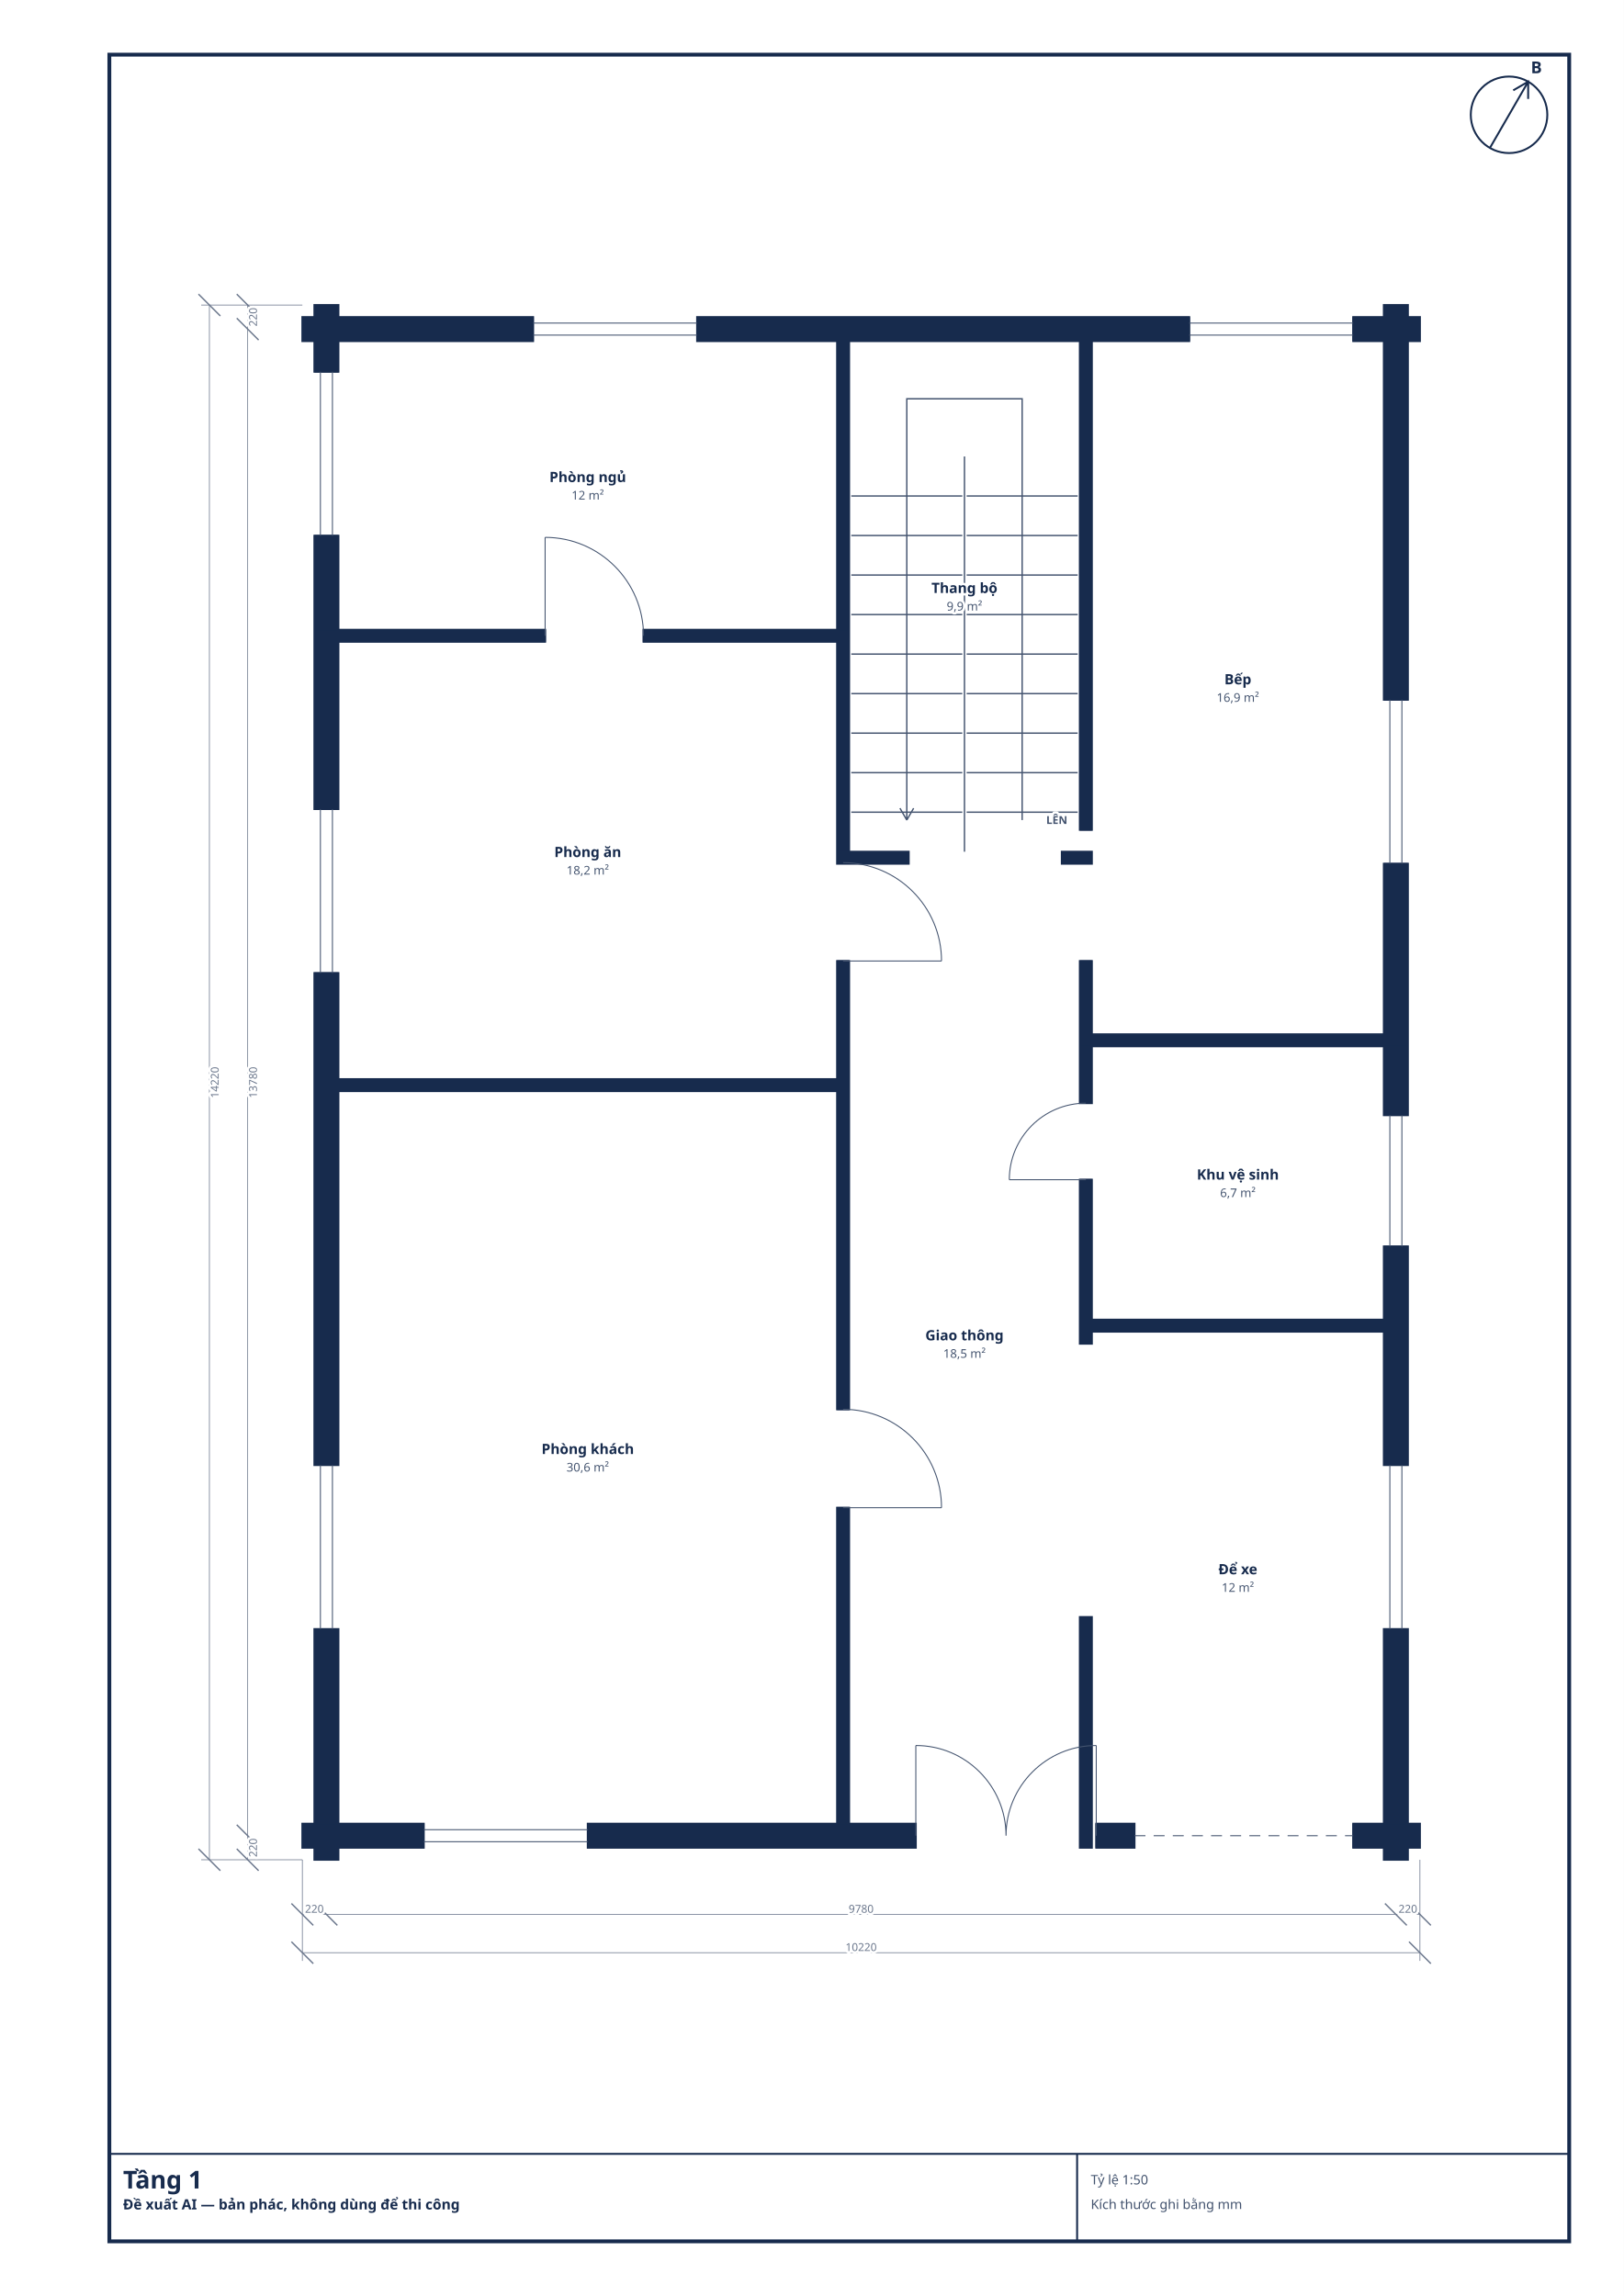
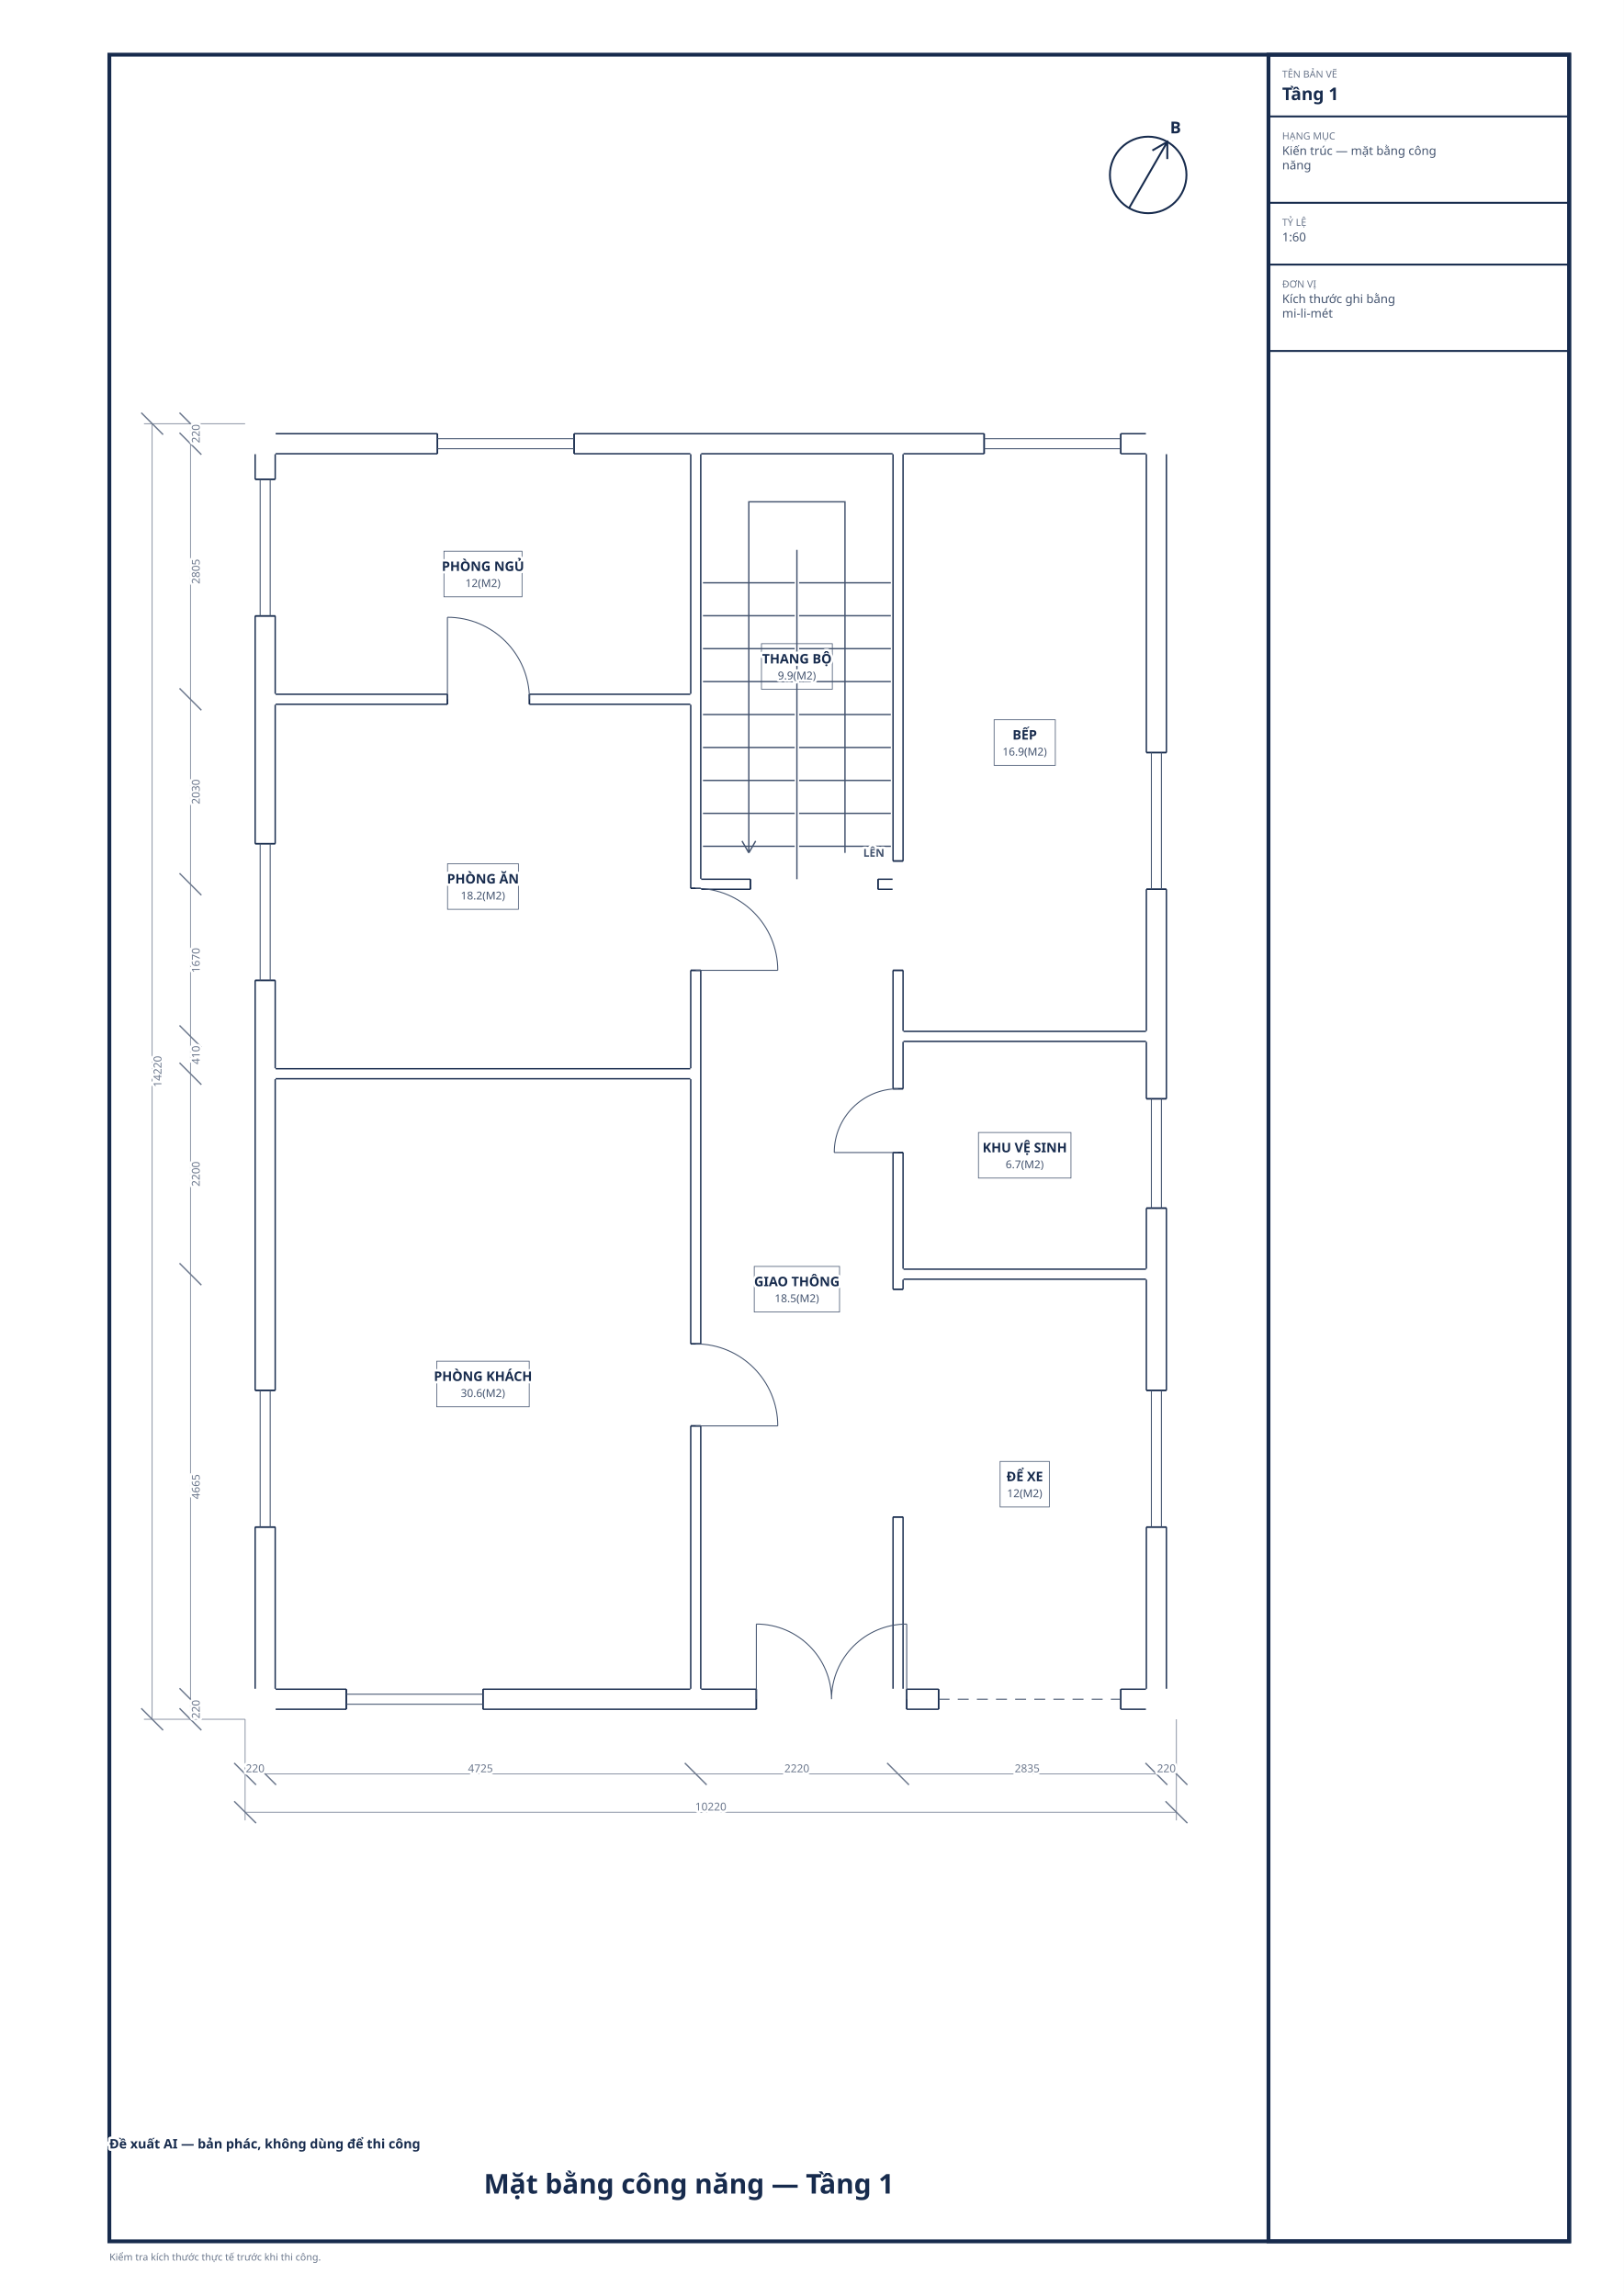
<svg xmlns="http://www.w3.org/2000/svg" viewBox="0 0 297 420" width="297mm" height="420mm">
-   <style>text{font-family:'Be Vietnam Pro', 'Noto Sans', 'Segoe UI', system-ui, sans-serif;text-anchor:middle;dominant-baseline:middle;paint-order:stroke;stroke:#FFFFFF;stroke-width:0.9;stroke-linejoin:round}.fr{stroke:#172B4D;stroke-width:0.7;fill:none;}.tr{stroke:#172B4D;stroke-width:0.35;fill:none;}.w{stroke:#172B4D;stroke-width:0.35;fill:#172B4D}.rl{stroke:#44546F;stroke-width:0.18;fill:none;}.op{stroke:#172B4D;stroke-width:0.25;fill:none;}.dl{stroke:#44546F;stroke-width:0.18;fill:none;}.wn{stroke:#44546F;stroke-width:0.18;fill:none;}.st{stroke:#44546F;stroke-width:0.25;fill:none;}.sa{stroke:#44546F;stroke-width:0.25;fill:none;}.vd{stroke:#44546F;stroke-width:0.18;fill:#DCDFE4}.nt{stroke:#172B4D;stroke-width:0.35;fill:none;}.dm{stroke:#6B778C;stroke-width:0.13;fill:none;}.dt{stroke:#6B778C;stroke-width:0.25;fill:none;}.tn{font-size:2.6px;fill:#172B4D;font-weight:600;}.ta{font-size:2.2px;fill:#44546F;}.td{font-size:2px;fill:#6B778C;}.tst{font-size:2px;fill:#44546F;font-weight:600;}.tl{font-size:4.5px;fill:#172B4D;font-weight:700;text-anchor:start;}.tw{font-size:2.6px;fill:#172B4D;font-weight:600;text-anchor:start;}.ts{font-size:2.4px;fill:#44546F;text-anchor:start;}.tnn{font-size:3px;fill:#172B4D;font-weight:700;}</style>
+   <style>text{font-family:'Be Vietnam Pro', 'Noto Sans', 'Segoe UI', system-ui, sans-serif;text-anchor:middle;dominant-baseline:middle;paint-order:stroke;stroke:#FFFFFF;stroke-width:0.9;stroke-linejoin:round}.fr{stroke:#172B4D;stroke-width:0.7;fill:none;}.tr{stroke:#172B4D;stroke-width:0.35;fill:none;}.wf{fill:#FFFFFF;stroke:none}.w{stroke:#172B4D;stroke-width:0.25;fill:none;}.cl{fill:#172B4D;stroke:#172B4D;stroke-width:0.25}.lb{fill:none;stroke:#44546F;stroke-width:0.13}.rl{stroke:#44546F;stroke-width:0.18;fill:none;}.op{stroke:#172B4D;stroke-width:0.25;fill:none;}.dl{stroke:#44546F;stroke-width:0.18;fill:none;}.wn{stroke:#44546F;stroke-width:0.18;fill:none;}.st{stroke:#44546F;stroke-width:0.25;fill:none;}.sa{stroke:#44546F;stroke-width:0.25;fill:none;}.vd{stroke:#44546F;stroke-width:0.18;fill:#DCDFE4}.nt{stroke:#172B4D;stroke-width:0.35;fill:none;}.dm{stroke:#6B778C;stroke-width:0.13;fill:none;}.dt{stroke:#6B778C;stroke-width:0.25;fill:none;}.tn{font-size:2.4px;fill:#172B4D;font-weight:600;}.ta{font-size:2px;fill:#44546F;}.td{font-size:2px;fill:#6B778C;}.tst{font-size:2px;fill:#44546F;font-weight:600;}.tl{font-size:3.2px;fill:#172B4D;font-weight:700;text-anchor:start;}.tw{font-size:2.4px;fill:#172B4D;font-weight:600;text-anchor:start;}.ts{font-size:2.2px;fill:#44546F;text-anchor:start;}.tnn{font-size:3px;fill:#172B4D;font-weight:700;}.tt{font-size:5px;fill:#172B4D;font-weight:700;}.tbl{font-size:1.8px;fill:#6B778C;text-anchor:start;}.tf{font-size:1.8px;fill:#6B778C;text-anchor:start;}</style>
  <rect x="0" y="0" width="297" height="420" fill="#FFFFFF" />
  <rect x="20" y="10" width="267" height="400" class="fr" />
-   <path class="tr" d="M 20 394 L 287 394 M 197 394 L 197 410" />
-   <text x="22.5" y="398.75" class="tl">Tầng 1</text>
-   <text x="22.5" y="403.25" class="tw">Đề xuất AI — bản phác, không dùng để thi công</text>
-   <text x="199.5" y="398.75" class="ts">Tỷ lệ 1:50</text>
-   <text x="199.5" y="403.25" class="ts">Kích thước ghi bằng mm</text>
-   <path class="w" d="M 55.3 338 L 77.5 338 L 77.5 333.6 L 55.3 333.6 Z M 107.5 338 L 167.5 338 L 167.5 333.6 L 107.5 333.6 Z M 200.5 338 L 207.5 338 L 207.5 333.6 L 200.5 333.6 Z M 247.5 338 L 259.7 338 L 259.7 333.6 L 247.5 333.6 Z M 55.3 62.4 L 97.5 62.4 L 97.5 58 L 55.3 58 Z M 127.5 62.4 L 217.5 62.4 L 217.5 58 L 127.5 58 Z M 247.5 62.4 L 259.7 62.4 L 259.7 58 L 247.5 58 Z M 61.9 340.2 L 61.9 298 L 57.5 298 L 57.5 340.2 Z M 61.9 268 L 61.9 178 L 57.5 178 L 57.5 268 Z M 61.9 148 L 61.9 98 L 57.5 98 L 57.5 148 Z M 61.9 68 L 61.9 55.8 L 57.5 55.8 L 57.5 68 Z M 257.5 340.2 L 257.5 298 L 253.1 298 L 253.1 340.2 Z M 257.5 268 L 257.5 228 L 253.1 228 L 253.1 268 Z M 257.5 204 L 257.5 158 L 253.1 158 L 253.1 204 Z M 257.5 128 L 257.5 55.8 L 253.1 55.8 L 253.1 128 Z M 155.3 338 L 155.3 275.8 L 153.1 275.8 L 153.1 338 Z M 155.3 257.8 L 155.3 175.8 L 153.1 175.8 L 153.1 257.8 Z M 155.3 157.8 L 155.3 58 L 153.1 58 L 153.1 157.8 Z M 199.7 338 L 199.7 295.8 L 197.5 295.8 L 197.5 338 Z M 199.7 245.8 L 199.7 215.8 L 197.5 215.8 L 197.5 245.8 Z M 199.7 201.8 L 199.7 175.8 L 197.5 175.8 L 197.5 201.8 Z M 199.7 151.8 L 199.7 58 L 197.5 58 L 197.5 151.8 Z M 57.5 199.6 L 155.3 199.6 L 155.3 197.4 L 57.5 197.4 Z M 57.5 117.4 L 99.7 117.4 L 99.7 115.2 L 57.5 115.2 Z M 117.7 117.4 L 155.3 117.4 L 155.3 115.2 L 117.7 115.2 Z M 153.1 158 L 166.2 158 L 166.2 155.8 L 153.1 155.8 Z M 194.2 158 L 199.7 158 L 199.7 155.8 L 194.2 155.8 Z M 197.5 243.6 L 257.5 243.6 L 257.5 241.4 L 197.5 241.4 Z M 197.5 191.4 L 257.5 191.4 L 257.5 189.2 L 197.5 189.2 Z" />
-   <path class="op" d="M 167.5 338 L 167.5 333.6 M 200.5 338 L 200.5 333.6 M 207.5 338 L 207.5 333.6 M 247.5 338 L 247.5 333.6 M 155.3 275.8 L 153.1 275.8 M 155.3 257.8 L 153.1 257.8 M 155.3 175.8 L 153.1 175.8 M 155.3 157.8 L 153.1 157.8 M 99.7 117.4 L 99.7 115.2 M 117.7 117.4 L 117.7 115.2 M 166.2 158 L 166.2 155.8 M 194.2 158 L 194.2 155.8 M 199.7 215.8 L 197.5 215.8 M 199.7 201.8 L 197.5 201.8 M 199.7 295.8 L 197.5 295.8 M 199.7 245.8 L 197.5 245.8 M 199.7 175.8 L 197.5 175.8 M 199.7 151.8 L 197.5 151.8 M 61.9 298 L 57.5 298 M 61.9 268 L 57.5 268 M 61.9 178 L 57.5 178 M 61.9 148 L 57.5 148 M 61.9 98 L 57.5 98 M 61.9 68 L 57.5 68 M 77.5 338 L 77.5 333.6 M 107.5 338 L 107.5 333.6 M 257.5 298 L 253.1 298 M 257.5 268 L 253.1 268 M 257.5 228 L 253.1 228 M 257.5 204 L 253.1 204 M 257.5 158 L 253.1 158 M 257.5 128 L 253.1 128 M 97.5 62.4 L 97.5 58 M 127.5 62.4 L 127.5 58 M 217.5 62.4 L 217.5 58 M 247.5 62.4 L 247.5 58" />
-   <path class="wn" d="M 58.6 298 L 58.6 268 M 60.8 298 L 60.8 268 M 58.6 178 L 58.6 148 M 60.8 178 L 60.8 148 M 58.6 98 L 58.6 68 M 60.8 98 L 60.8 68 M 77.5 334.7 L 107.5 334.7 M 77.5 336.9 L 107.5 336.9 M 254.2 298 L 254.2 268 M 256.4 298 L 256.4 268 M 254.2 228 L 254.2 204 M 256.4 228 L 256.4 204 M 254.2 158 L 254.2 128 M 256.4 158 L 256.4 128 M 97.5 59.1 L 127.5 59.1 M 97.5 61.3 L 127.5 61.3 M 217.5 59.1 L 247.5 59.1 M 217.5 61.3 L 247.5 61.3" />
-   <path class="dl" d="M 167.5 335.8 L 167.5 319.3 M 167.5 319.3 A 16.5 16.5 0 0 1 184 335.8 M 200.5 335.8 L 200.5 319.3 M 200.5 319.3 A 16.5 16.5 0 0 0 184 335.8 M 154.2 275.8 L 172.2 275.8 M 172.2 275.8 A 18 18 0 0 0 154.2 257.8 M 154.2 175.8 L 172.2 175.8 M 172.2 175.8 A 18 18 0 0 0 154.2 157.8 M 99.7 116.3 L 99.7 98.3 M 99.7 98.3 A 18 18 0 0 1 117.7 116.3 M 198.6 215.8 L 184.6 215.8 M 184.6 215.8 A 14 14 0 0 1 198.6 201.8" />
-   <path class="dl" d="M 207.5 335.8 L 247.5 335.8" stroke-dasharray="2 1.5" />
-   <path class="st" d="M 197.1 148.57 L 176.8 148.57 M 197.1 141.34 L 176.8 141.34 M 197.1 134.11 L 176.8 134.11 M 197.1 126.88 L 176.8 126.88 M 197.1 119.65 L 176.8 119.65 M 197.1 112.42 L 176.8 112.42 M 197.1 105.19 L 176.8 105.19 M 197.1 97.96 L 176.8 97.96 M 197.1 90.73 L 176.8 90.73 M 176 90.73 L 155.7 90.73 M 176 97.96 L 155.7 97.96 M 176 105.19 L 155.7 105.19 M 176 112.42 L 155.7 112.42 M 176 119.65 L 155.7 119.65 M 176 126.88 L 155.7 126.88 M 176 134.11 L 155.7 134.11 M 176 141.34 L 155.7 141.34 M 176 148.57 L 155.7 148.57 M 176.4 155.8 L 176.4 83.5" />
-   <path class="sa" d="M 186.95 150.016 L 186.95 83.5 L 186.95 72.95 L 165.85 72.95 L 165.85 83.5 L 165.85 150.016 M 167.1 147.841 L 165.85 150.016 M 164.6 147.841 L 165.85 150.016" />
-   <text x="193.28" y="150.016" class="tst">LÊN</text>
-   <text x="107.5" y="265.06" class="tn">Phòng khách</text>
-   <text x="107.5" y="268.42" class="ta">30,6 m²</text>
-   <text x="107.5" y="155.86" class="tn">Phòng ăn</text>
-   <text x="107.5" y="159.22" class="ta">18,2 m²</text>
-   <text x="107.5" y="87.26" class="tn">Phòng ngủ</text>
-   <text x="107.5" y="90.62" class="ta">12 m²</text>
-   <text x="176.4" y="244.26" class="tn">Giao thông</text>
-   <text x="176.4" y="247.62" class="ta">18,5 m²</text>
-   <text x="176.4" y="107.56" class="tn">Thang bộ</text>
-   <text x="176.4" y="110.92" class="ta">9,9 m²</text>
-   <text x="226.4" y="287.06" class="tn">Để xe</text>
-   <text x="226.4" y="290.42" class="ta">12 m²</text>
-   <text x="226.4" y="214.86" class="tn">Khu vệ sinh</text>
-   <text x="226.4" y="218.22" class="ta">6,7 m²</text>
-   <text x="226.4" y="124.26" class="tn">Bếp</text>
-   <text x="226.4" y="127.62" class="ta">16,9 m²</text>
-   <path class="dm" d="M 55.3 350.2 L 259.7 350.2 M 55.3 357.2 L 259.7 357.2 M 55.3 340.2 L 55.3 358.7 M 259.7 340.2 L 259.7 358.7" />
-   <path class="dt" d="M 53.3 348.2 L 57.3 352.2 M 57.7 348.2 L 61.7 352.2 M 253.3 348.2 L 257.3 352.2 M 257.7 348.2 L 261.7 352.2 M 53.3 355.2 L 57.3 359.2 M 257.7 355.2 L 261.7 359.2" />
-   <text x="57.5" y="349.2" class="td">220</text>
-   <text x="157.5" y="349.2" class="td">9780</text>
-   <text x="257.5" y="349.2" class="td">220</text>
-   <text x="157.5" y="356.2" class="td">10220</text>
-   <path class="dm" d="M 45.3 340.2 L 45.3 55.8 M 38.3 340.2 L 38.3 55.8 M 55.3 340.2 L 36.8 340.2 M 55.3 55.8 L 36.8 55.8" />
-   <path class="dt" d="M 43.3 338.2 L 47.3 342.2 M 43.3 333.8 L 47.3 337.8 M 43.3 58.2 L 47.3 62.2 M 43.3 53.8 L 47.3 57.8 M 36.3 338.2 L 40.3 342.2 M 36.3 53.8 L 40.3 57.8" />
-   <text x="46.3" y="338" class="td" transform="rotate(-90 46.3 338)">220</text>
-   <text x="46.3" y="198" class="td" transform="rotate(-90 46.3 198)">13780</text>
-   <text x="46.3" y="58" class="td" transform="rotate(-90 46.3 58)">220</text>
-   <text x="39.3" y="198" class="td" transform="rotate(-90 39.3 198)">14220</text>
-   <circle cx="276" cy="21" r="7" class="nt" />
-   <path class="nt" d="M 272.5 27.062 L 279.5 14.938 M 276.766 16.524 L 279.5 14.938 L 279.494 18.099" />
-   <text x="281" y="12.34" class="tnn">B</text>
+   <rect x="232" y="10" width="55" height="400" class="fr" />
+   <text x="234.5" y="13.58" class="tbl">TÊN BẢN VẼ</text>
+   <text x="234.5" y="17.18" class="tl">Tầng 1</text>
+   <path class="tr" d="M 232 21.3 L 287 21.3" />
+   <text x="234.5" y="24.88" class="tbl">HẠNG MỤC</text>
+   <text x="234.5" y="27.58" class="ts">Kiến trúc — mặt bằng công</text>
+   <text x="234.5" y="30.22" class="ts">năng</text>
+   <path class="tr" d="M 232 37.1 L 287 37.1" />
+   <text x="234.5" y="40.68" class="tbl">TỶ LỆ</text>
+   <text x="234.5" y="43.38" class="ts">1:60</text>
+   <path class="tr" d="M 232 48.4 L 287 48.4" />
+   <text x="234.5" y="51.98" class="tbl">ĐƠN VỊ</text>
+   <text x="234.5" y="54.68" class="ts">Kích thước ghi bằng</text>
+   <text x="234.5" y="57.32" class="ts">mi-li-mét</text>
+   <path class="tr" d="M 232 64.2 L 287 64.2" />
+   <text x="126" y="399.5" class="tt">Mặt bằng công năng — Tầng 1</text>
+   <text x="20" y="392.16" class="tw">Đề xuất AI — bản phác, không dùng để thi công</text>
+   <text x="20" y="412.88" class="tf">Kiểm tra kích thước thực tế trước khi thi công.</text>
+   <path class="wf" d="M 46.667 312.667 L 63.333 312.667 L 63.333 309 L 46.667 309 Z M 88.333 312.667 L 138.333 312.667 L 138.333 309 L 88.333 309 Z M 165.833 312.667 L 171.667 312.667 L 171.667 309 L 165.833 309 Z M 205 312.667 L 213.333 312.667 L 213.333 309 L 205 309 Z M 46.667 83 L 80 83 L 80 79.333 L 46.667 79.333 Z M 105 83 L 180 83 L 180 79.333 L 105 79.333 Z M 205 83 L 213.333 83 L 213.333 79.333 L 205 79.333 Z M 50.333 312.667 L 50.333 279.333 L 46.667 279.333 L 46.667 312.667 Z M 50.333 254.333 L 50.333 179.333 L 46.667 179.333 L 46.667 254.333 Z M 50.333 154.333 L 50.333 112.667 L 46.667 112.667 L 46.667 154.333 Z M 50.333 87.667 L 50.333 79.333 L 46.667 79.333 L 46.667 87.667 Z M 213.333 312.667 L 213.333 279.333 L 209.667 279.333 L 209.667 312.667 Z M 213.333 254.333 L 213.333 221 L 209.667 221 L 209.667 254.333 Z M 213.333 201 L 213.333 162.667 L 209.667 162.667 L 209.667 201 Z M 213.333 137.667 L 213.333 79.333 L 209.667 79.333 L 209.667 137.667 Z M 128.167 310.833 L 128.167 260.833 L 126.333 260.833 L 126.333 310.833 Z M 128.167 245.833 L 128.167 177.5 L 126.333 177.5 L 126.333 245.833 Z M 128.167 162.5 L 128.167 81.167 L 126.333 81.167 L 126.333 162.5 Z M 165.167 310.833 L 165.167 277.5 L 163.333 277.5 L 163.333 310.833 Z M 165.167 235.833 L 165.167 210.833 L 163.333 210.833 L 163.333 235.833 Z M 165.167 199.167 L 165.167 177.5 L 163.333 177.5 L 163.333 199.167 Z M 165.167 157.5 L 165.167 81.167 L 163.333 81.167 L 163.333 157.5 Z M 48.5 197.333 L 127.25 197.333 L 127.25 195.5 L 48.5 195.5 Z M 48.5 128.833 L 81.833 128.833 L 81.833 127 L 48.5 127 Z M 96.833 128.833 L 127.25 128.833 L 127.25 127 L 96.833 127 Z M 127.25 162.667 L 137.25 162.667 L 137.25 160.833 L 127.25 160.833 Z M 160.583 162.667 L 164.25 162.667 L 164.25 160.833 L 160.583 160.833 Z M 164.25 234 L 211.5 234 L 211.5 232.167 L 164.25 232.167 Z M 164.25 190.5 L 211.5 190.5 L 211.5 188.667 L 164.25 188.667 Z" />
+   <path class="w" d="M 50.417 312.667 L 63.333 312.667 M 50.417 309 L 63.333 309 M 63.333 312.667 L 63.333 309 M 88.333 312.667 L 138.333 312.667 M 88.333 309 L 126.25 309 M 128.25 309 L 138.333 309 M 88.333 312.667 L 88.333 309 M 138.333 312.667 L 138.333 309 M 165.833 312.667 L 171.667 312.667 M 165.833 309 L 171.667 309 M 165.833 312.667 L 165.833 309 M 171.667 312.667 L 171.667 309 M 205 312.667 L 209.583 312.667 M 205 309 L 209.583 309 M 205 312.667 L 205 309 M 50.417 83 L 80 83 M 50.417 79.333 L 80 79.333 M 80 83 L 80 79.333 M 105 83 L 126.25 83 M 128.25 83 L 163.25 83 M 165.25 83 L 180 83 M 105 79.333 L 180 79.333 M 105 83 L 105 79.333 M 180 83 L 180 79.333 M 205 83 L 209.583 83 M 205 79.333 L 209.583 79.333 M 205 83 L 205 79.333 M 50.333 308.917 L 50.333 279.333 M 46.667 308.917 L 46.667 279.333 M 50.333 279.333 L 46.667 279.333 M 50.333 254.333 L 50.333 197.417 M 50.333 195.417 L 50.333 179.333 M 46.667 254.333 L 46.667 179.333 M 50.333 254.333 L 46.667 254.333 M 50.333 179.333 L 46.667 179.333 M 50.333 154.333 L 50.333 128.917 M 50.333 126.917 L 50.333 112.667 M 46.667 154.333 L 46.667 112.667 M 50.333 154.333 L 46.667 154.333 M 50.333 112.667 L 46.667 112.667 M 50.333 87.667 L 50.333 83.083 M 46.667 87.667 L 46.667 83.083 M 50.333 87.667 L 46.667 87.667 M 213.333 308.917 L 213.333 279.333 M 209.667 308.917 L 209.667 279.333 M 213.333 279.333 L 209.667 279.333 M 213.333 254.333 L 213.333 221 M 209.667 254.333 L 209.667 234.083 M 209.667 232.083 L 209.667 221 M 213.333 254.333 L 209.667 254.333 M 213.333 221 L 209.667 221 M 213.333 201 L 213.333 162.667 M 209.667 201 L 209.667 190.583 M 209.667 188.583 L 209.667 162.667 M 213.333 201 L 209.667 201 M 213.333 162.667 L 209.667 162.667 M 213.333 137.667 L 213.333 83.083 M 209.667 137.667 L 209.667 83.083 M 213.333 137.667 L 209.667 137.667 M 128.167 308.917 L 128.167 260.833 M 126.333 308.917 L 126.333 260.833 M 128.167 260.833 L 126.333 260.833 M 128.167 245.833 L 128.167 177.5 M 126.333 245.833 L 126.333 197.417 M 126.333 195.417 L 126.333 177.5 M 128.167 245.833 L 126.333 245.833 M 128.167 177.5 L 126.333 177.5 M 128.167 160.75 L 128.167 83.083 M 126.333 162.5 L 126.333 128.917 M 126.333 126.917 L 126.333 83.083 M 127.167 162.5 L 126.333 162.5 M 165.167 308.917 L 165.167 277.5 M 163.333 308.917 L 163.333 277.5 M 165.167 277.5 L 163.333 277.5 M 165.167 235.833 L 165.167 234.083 M 165.167 232.083 L 165.167 210.833 M 163.333 235.833 L 163.333 210.833 M 165.167 235.833 L 163.333 235.833 M 165.167 210.833 L 163.333 210.833 M 165.167 199.167 L 165.167 190.583 M 165.167 188.583 L 165.167 177.5 M 163.333 199.167 L 163.333 177.5 M 165.167 199.167 L 163.333 199.167 M 165.167 177.5 L 163.333 177.5 M 165.167 157.5 L 165.167 83.083 M 163.333 157.5 L 163.333 83.083 M 165.167 157.5 L 163.333 157.5 M 50.417 197.333 L 126.25 197.333 M 50.417 195.5 L 126.25 195.5 M 50.417 128.833 L 81.833 128.833 M 50.417 127 L 81.833 127 M 81.833 128.833 L 81.833 127 M 96.833 128.833 L 126.25 128.833 M 96.833 127 L 126.25 127 M 96.833 128.833 L 96.833 127 M 128.25 162.667 L 137.25 162.667 M 128.25 160.833 L 137.25 160.833 M 137.25 162.667 L 137.25 160.833 M 160.583 162.667 L 163.25 162.667 M 160.583 160.833 L 163.25 160.833 M 160.583 162.667 L 160.583 160.833 M 165.25 234 L 209.583 234 M 165.25 232.167 L 209.583 232.167 M 165.25 190.5 L 209.583 190.5 M 165.25 188.667 L 209.583 188.667" />
+   <path class="op" d="M 138.333 312.667 L 138.333 309 M 165.833 312.667 L 165.833 309 M 171.667 312.667 L 171.667 309 M 205 312.667 L 205 309 M 128.167 260.833 L 126.333 260.833 M 128.167 245.833 L 126.333 245.833 M 128.167 177.5 L 126.333 177.5 M 128.167 162.5 L 126.333 162.5 M 81.833 128.833 L 81.833 127 M 96.833 128.833 L 96.833 127 M 137.25 162.667 L 137.25 160.833 M 160.583 162.667 L 160.583 160.833 M 165.167 210.833 L 163.333 210.833 M 165.167 199.167 L 163.333 199.167 M 165.167 277.5 L 163.333 277.5 M 165.167 235.833 L 163.333 235.833 M 165.167 177.5 L 163.333 177.5 M 165.167 157.5 L 163.333 157.5 M 50.333 279.333 L 46.667 279.333 M 50.333 254.333 L 46.667 254.333 M 50.333 179.333 L 46.667 179.333 M 50.333 154.333 L 46.667 154.333 M 50.333 112.667 L 46.667 112.667 M 50.333 87.667 L 46.667 87.667 M 63.333 312.667 L 63.333 309 M 88.333 312.667 L 88.333 309 M 213.333 279.333 L 209.667 279.333 M 213.333 254.333 L 209.667 254.333 M 213.333 221 L 209.667 221 M 213.333 201 L 209.667 201 M 213.333 162.667 L 209.667 162.667 M 213.333 137.667 L 209.667 137.667 M 80 83 L 80 79.333 M 105 83 L 105 79.333 M 180 83 L 180 79.333 M 205 83 L 205 79.333" />
+   <path class="wn" d="M 47.583 279.333 L 47.583 254.333 M 49.417 279.333 L 49.417 254.333 M 47.583 179.333 L 47.583 154.333 M 49.417 179.333 L 49.417 154.333 M 47.583 112.667 L 47.583 87.667 M 49.417 112.667 L 49.417 87.667 M 63.333 309.917 L 88.333 309.917 M 63.333 311.75 L 88.333 311.75 M 210.583 279.333 L 210.583 254.333 M 212.417 279.333 L 212.417 254.333 M 210.583 221 L 210.583 201 M 212.417 221 L 212.417 201 M 210.583 162.667 L 210.583 137.667 M 212.417 162.667 L 212.417 137.667 M 80 80.25 L 105 80.25 M 80 82.083 L 105 82.083 M 180 80.25 L 205 80.25 M 180 82.083 L 205 82.083" />
+   <path class="dl" d="M 138.333 310.833 L 138.333 297.083 M 138.333 297.083 A 13.75 13.75 0 0 1 152.083 310.833 M 165.833 310.833 L 165.833 297.083 M 165.833 297.083 A 13.75 13.75 0 0 0 152.083 310.833 M 127.25 260.833 L 142.25 260.833 M 142.25 260.833 A 15 15 0 0 0 127.25 245.833 M 127.25 177.5 L 142.25 177.5 M 142.25 177.5 A 15 15 0 0 0 127.25 162.5 M 81.833 127.917 L 81.833 112.917 M 81.833 112.917 A 15 15 0 0 1 96.833 127.917 M 164.25 210.833 L 152.583 210.833 M 152.583 210.833 A 11.667 11.667 0 0 1 164.25 199.167" />
+   <path class="dl" d="M 171.667 310.833 L 205 310.833" stroke-dasharray="2 1.5" />
+   <path class="st" d="M 162.933 154.808 L 146.15 154.808 M 162.933 148.783 L 146.15 148.783 M 162.933 142.758 L 146.15 142.758 M 162.933 136.733 L 146.15 136.733 M 162.933 130.708 L 146.15 130.708 M 162.933 124.683 L 146.15 124.683 M 162.933 118.658 L 146.15 118.658 M 162.933 112.633 L 146.15 112.633 M 162.933 106.608 L 146.15 106.608 M 145.35 106.608 L 128.567 106.608 M 145.35 112.633 L 128.567 112.633 M 145.35 118.658 L 128.567 118.658 M 145.35 124.683 L 128.567 124.683 M 145.35 130.708 L 128.567 130.708 M 145.35 136.733 L 128.567 136.733 M 145.35 142.758 L 128.567 142.758 M 145.35 148.783 L 128.567 148.783 M 145.35 154.808 L 128.567 154.808 M 145.75 160.833 L 145.75 100.583" />
+   <path class="sa" d="M 154.542 156.013 L 154.542 100.583 L 154.542 91.792 L 136.958 91.792 L 136.958 100.583 L 136.958 156.013 M 138.208 153.838 L 136.958 156.013 M 135.708 153.838 L 136.958 156.013" />
+   <text x="159.817" y="156.013" class="tst">LÊN</text>
+   <rect x="79.873" y="248.997" width="16.92" height="8.34" class="lb" />
+   <text x="88.333" y="251.767" class="tn">PHÒNG KHÁCH</text>
+   <text x="88.333" y="254.847" class="ta">30.6(M2)</text>
+   <rect x="81.853" y="157.997" width="12.96" height="8.34" class="lb" />
+   <text x="88.333" y="160.767" class="tn">PHÒNG ĂN</text>
+   <text x="88.333" y="163.847" class="ta">18.2(M2)</text>
+   <rect x="81.193" y="100.83" width="14.28" height="8.34" class="lb" />
+   <text x="88.333" y="103.6" class="tn">PHÒNG NGỦ</text>
+   <text x="88.333" y="106.68" class="ta">12(M2)</text>
+   <rect x="137.95" y="231.663" width="15.6" height="8.34" class="lb" />
+   <text x="145.75" y="234.433" class="tn">GIAO THÔNG</text>
+   <text x="145.75" y="237.513" class="ta">18.5(M2)</text>
+   <rect x="139.27" y="117.747" width="12.96" height="8.34" class="lb" />
+   <text x="145.75" y="120.517" class="tn">THANG BỘ</text>
+   <text x="145.75" y="123.597" class="ta">9.9(M2)</text>
+   <rect x="182.917" y="267.33" width="9" height="8.34" class="lb" />
+   <text x="187.417" y="270.1" class="tn">ĐỂ XE</text>
+   <text x="187.417" y="273.18" class="ta">12(M2)</text>
+   <rect x="178.957" y="207.163" width="16.92" height="8.34" class="lb" />
+   <text x="187.417" y="209.933" class="tn">KHU VỆ SINH</text>
+   <text x="187.417" y="213.013" class="ta">6.7(M2)</text>
+   <rect x="181.817" y="131.663" width="11.2" height="8.34" class="lb" />
+   <text x="187.417" y="134.433" class="tn">BẾP</text>
+   <text x="187.417" y="137.513" class="ta">16.9(M2)</text>
+   <path class="dm" d="M 44.833 324.5 L 215.167 324.5 M 44.833 331.5 L 215.167 331.5 M 44.833 314.5 L 44.833 333 M 215.167 314.5 L 215.167 333" />
+   <path class="dt" d="M 42.833 322.5 L 46.833 326.5 M 46.5 322.5 L 50.5 326.5 M 125.25 322.5 L 129.25 326.5 M 162.25 322.5 L 166.25 326.5 M 209.5 322.5 L 213.5 326.5 M 213.167 322.5 L 217.167 326.5 M 42.833 329.5 L 46.833 333.5 M 213.167 329.5 L 217.167 333.5" />
+   <text x="46.667" y="323.5" class="td">220</text>
+   <text x="87.875" y="323.5" class="td">4725</text>
+   <text x="145.75" y="323.5" class="td">2220</text>
+   <text x="187.875" y="323.5" class="td">2835</text>
+   <text x="213.333" y="323.5" class="td">220</text>
+   <text x="130" y="330.5" class="td">10220</text>
+   <path class="dm" d="M 34.833 314.5 L 34.833 77.5 M 27.833 314.5 L 27.833 77.5 M 44.833 314.5 L 26.333 314.5 M 44.833 77.5 L 26.333 77.5" />
+   <path class="dt" d="M 32.833 312.5 L 36.833 316.5 M 32.833 308.833 L 36.833 312.833 M 32.833 231.083 L 36.833 235.083 M 32.833 194.417 L 36.833 198.417 M 32.833 187.583 L 36.833 191.583 M 32.833 159.75 L 36.833 163.75 M 32.833 125.917 L 36.833 129.917 M 32.833 79.167 L 36.833 83.167 M 32.833 75.5 L 36.833 79.5 M 25.833 312.5 L 29.833 316.5 M 25.833 75.5 L 29.833 79.5" />
+   <text x="35.833" y="312.667" class="td" transform="rotate(-90 35.833 312.667)">220</text>
+   <text x="35.833" y="271.958" class="td" transform="rotate(-90 35.833 271.958)">4665</text>
+   <text x="35.833" y="214.75" class="td" transform="rotate(-90 35.833 214.75)">2200</text>
+   <text x="35.833" y="193" class="td" transform="rotate(-90 35.833 193)">410</text>
+   <text x="35.833" y="175.667" class="td" transform="rotate(-90 35.833 175.667)">1670</text>
+   <text x="35.833" y="144.833" class="td" transform="rotate(-90 35.833 144.833)">2030</text>
+   <text x="35.833" y="104.542" class="td" transform="rotate(-90 35.833 104.542)">2805</text>
+   <text x="35.833" y="79.333" class="td" transform="rotate(-90 35.833 79.333)">220</text>
+   <text x="28.833" y="196" class="td" transform="rotate(-90 28.833 196)">14220</text>
+   <circle cx="210" cy="32" r="7" class="nt" />
+   <path class="nt" d="M 206.5 38.062 L 213.5 25.938 M 210.766 27.524 L 213.5 25.938 L 213.494 29.099" />
+   <text x="215" y="23.34" class="tnn">B</text>
</svg>
